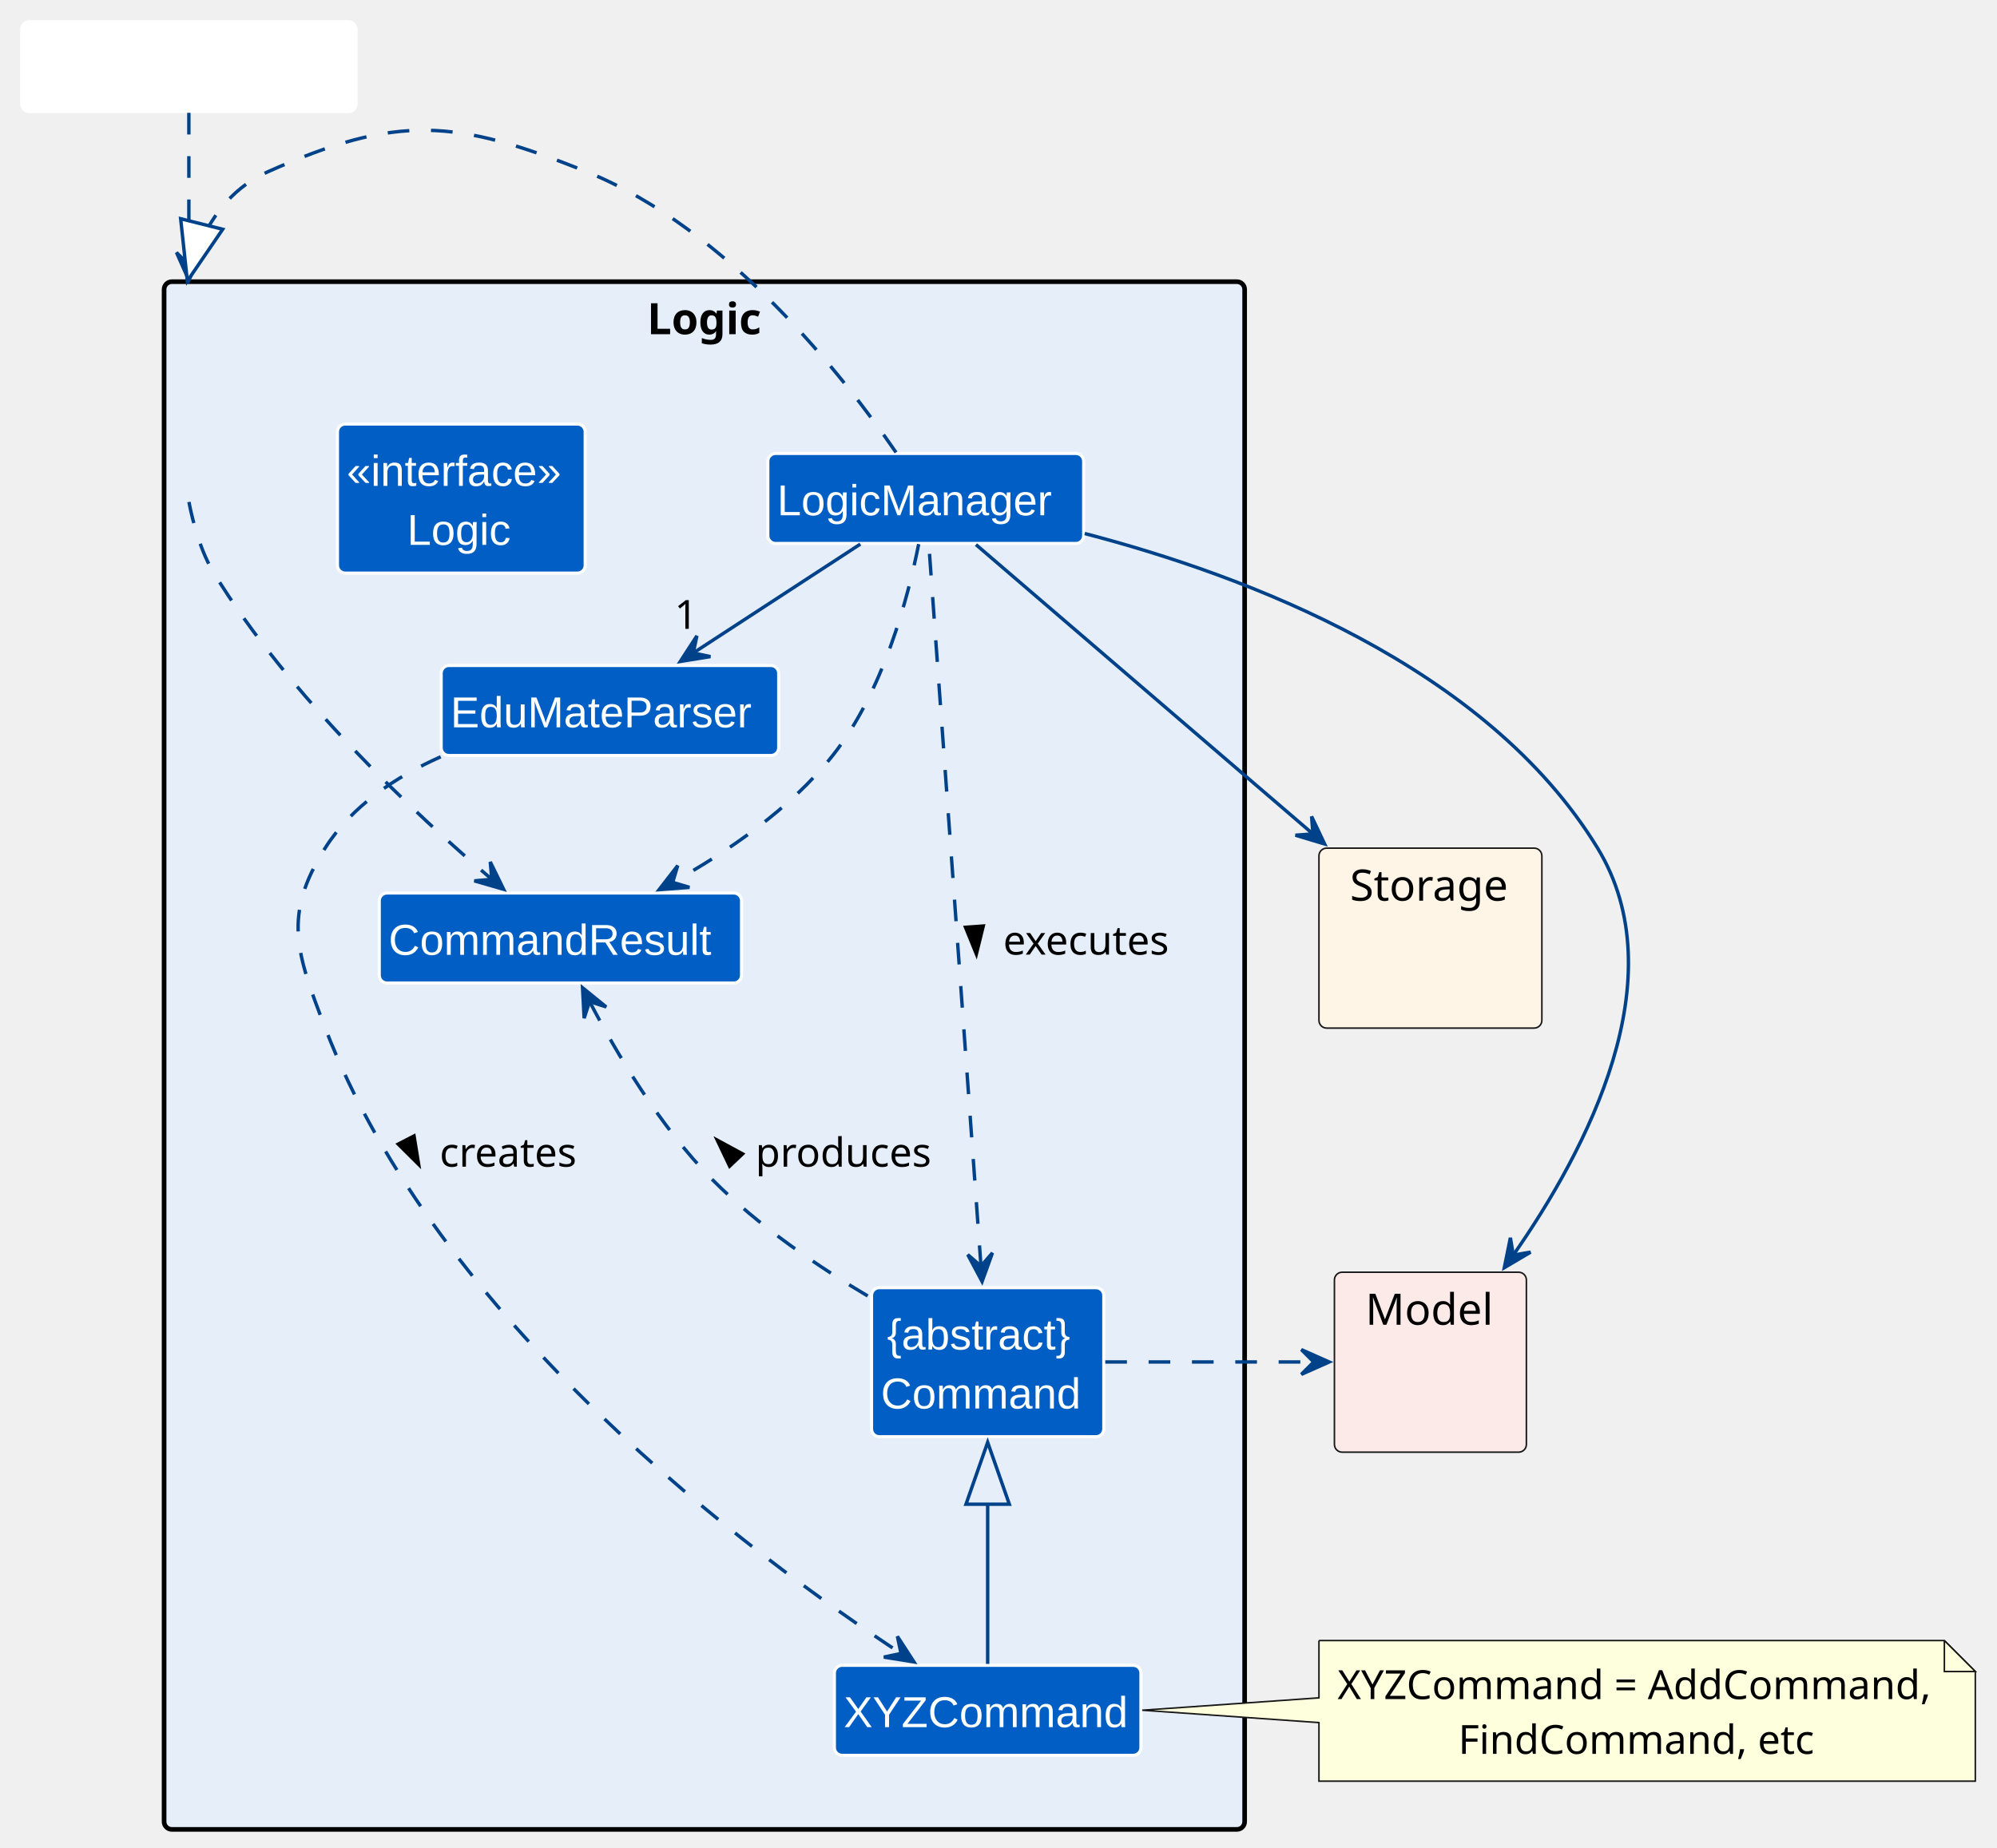
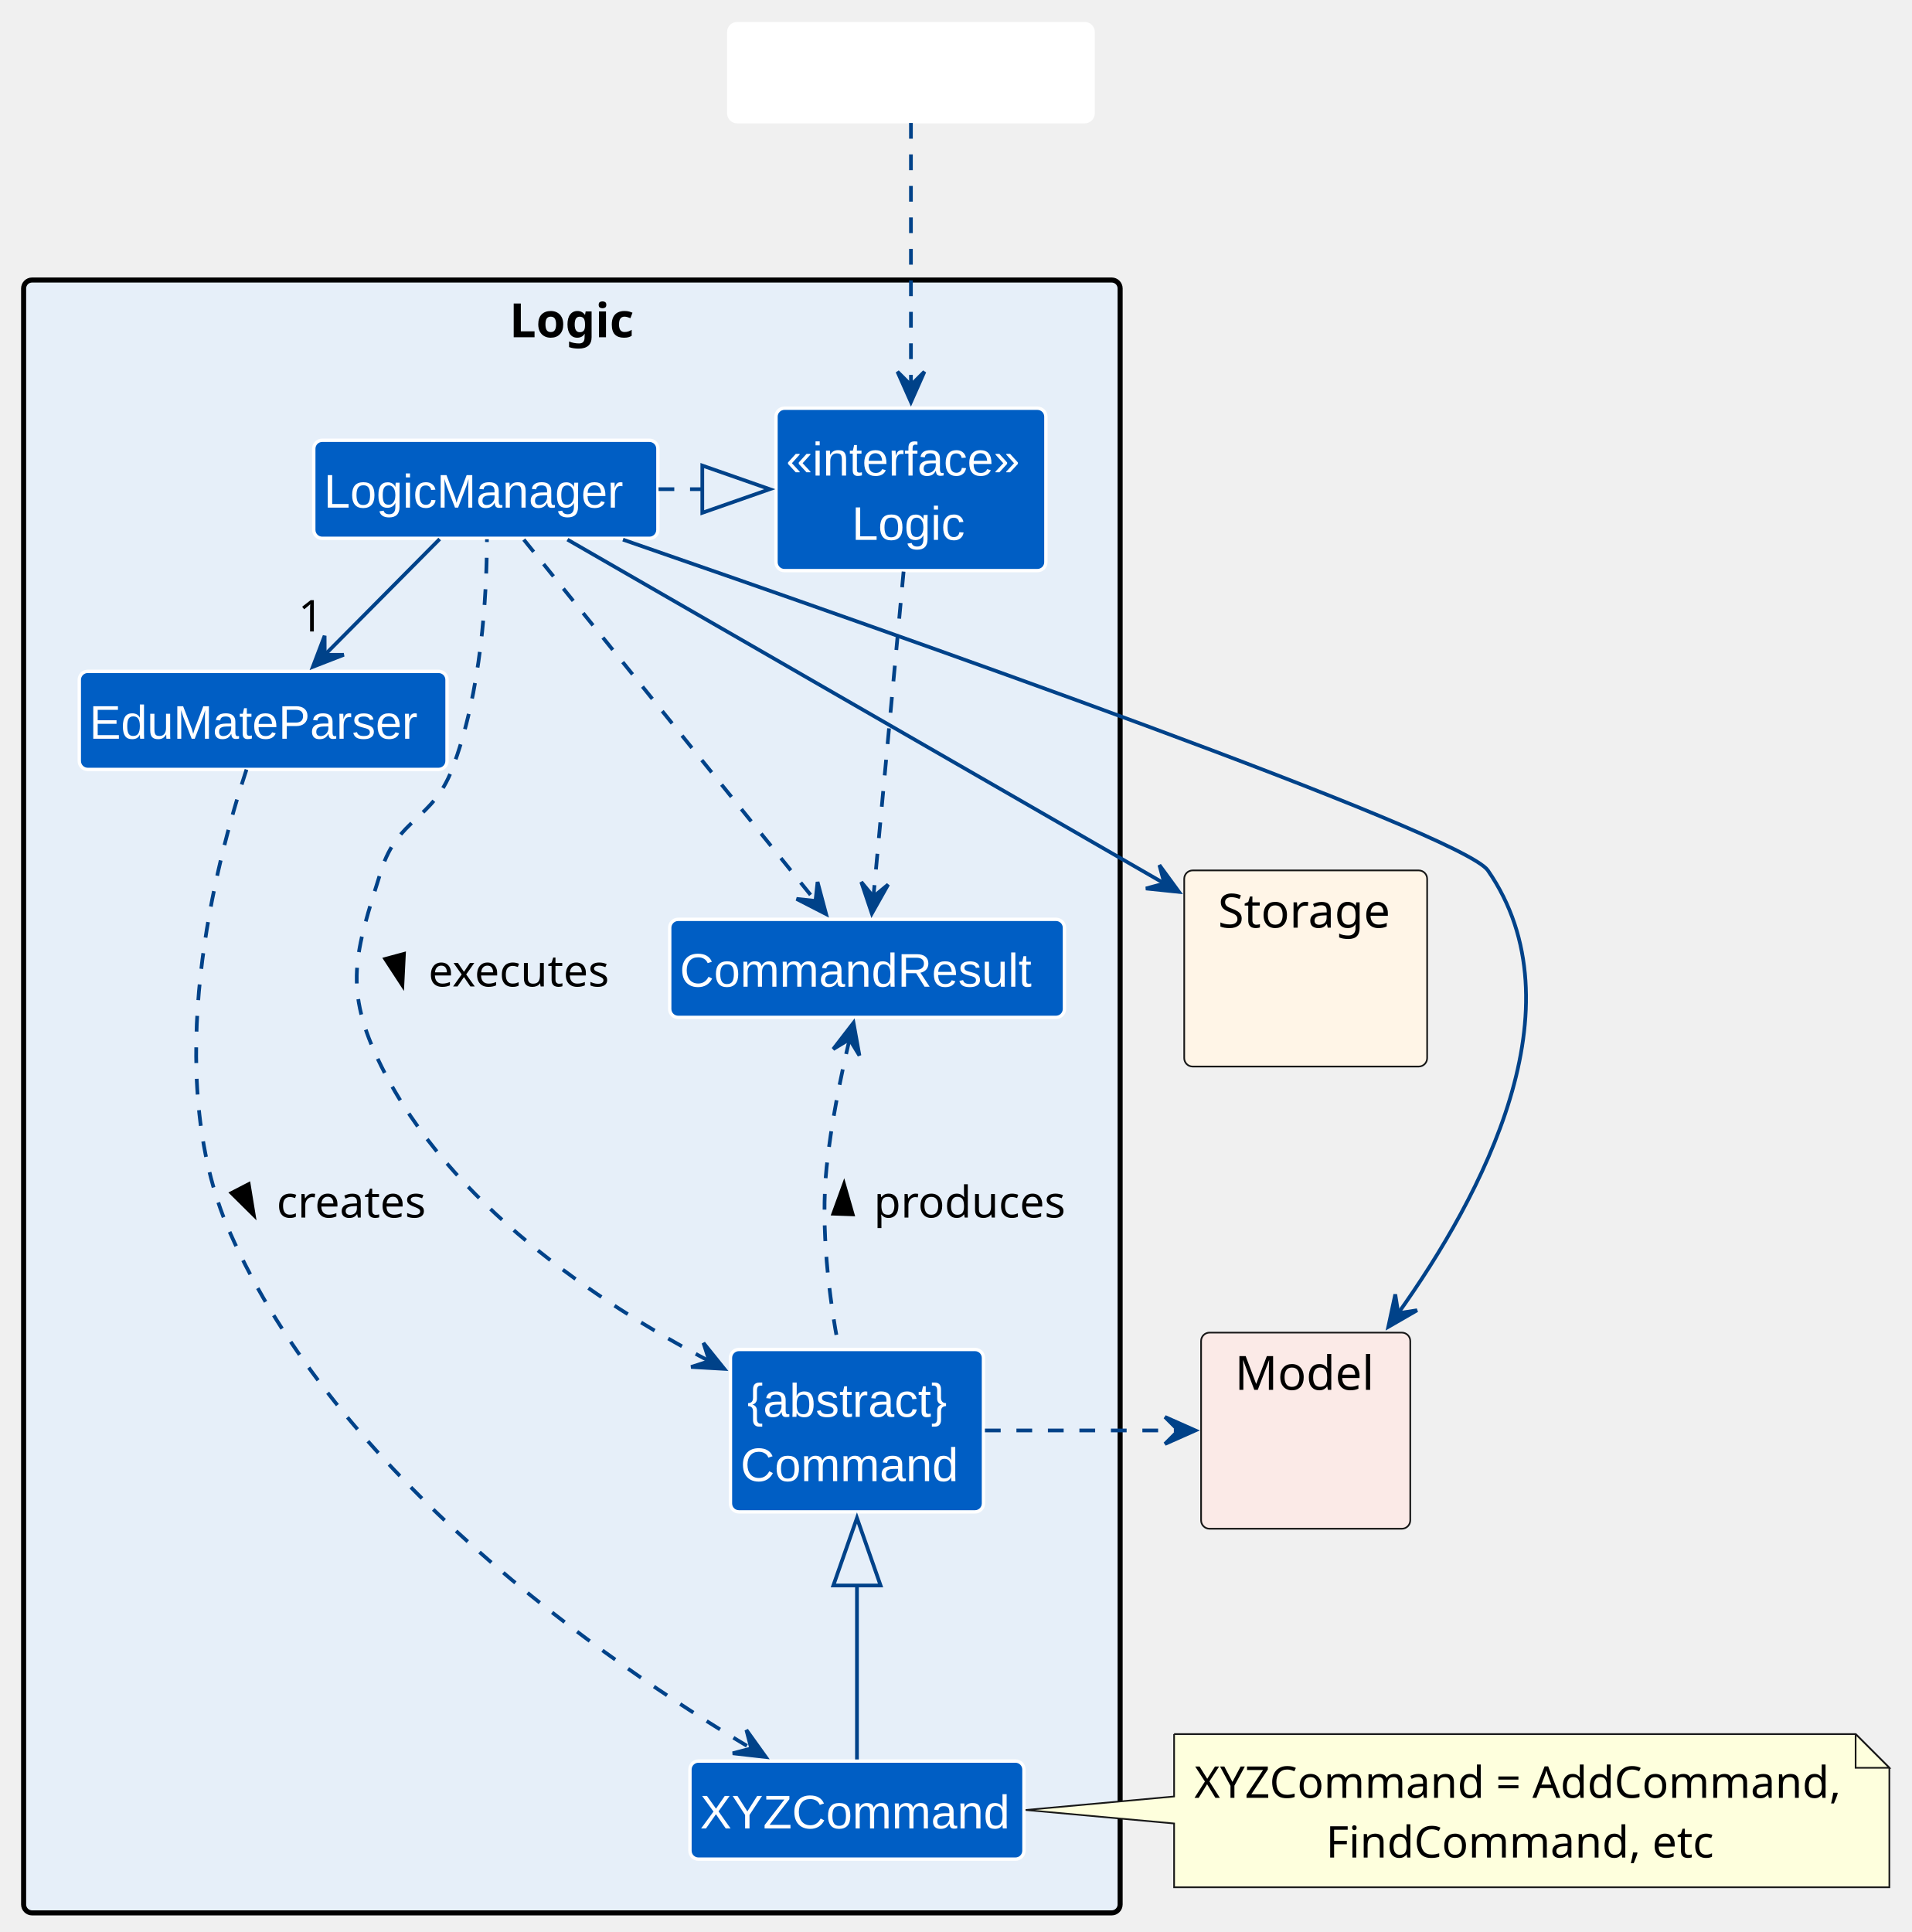
- <svg xmlns="http://www.w3.org/2000/svg" contentStyleType="text/css" height="597px" preserveAspectRatio="none" style="width:645px;height:597px;background:#FFFFFF;" version="1.1" viewBox="0 0 645 597" width="645px" zoomAndPan="magnify">
+ <svg xmlns="http://www.w3.org/2000/svg" contentStyleType="text/css" height="859.5px" preserveAspectRatio="none" style="width:850px;height:859px;background:#FFFFFF;" version="1.1" viewBox="0 0 850 859" width="850.5px" zoomAndPan="magnify">
  <defs />
  <g>
    <g id="cluster_Logic">
-       <rect fill="#E6EFF9" height="500" rx="2.5" ry="2.5" style="stroke:#000000;stroke-width:1.5;" width="349" x="53" y="91" />
-       <text fill="#000000" font-family="sans-serif" font-size="14" font-weight="bold" lengthAdjust="spacing" textLength="37" x="209" y="107.966">Logic
-             </text>
+       <rect fill="#E6EFF9" height="726" rx="3.75" ry="3.75" style="stroke:#000000;stroke-width:2.25;" width="487.5" x="10.5" y="124.5" />
+       <text fill="#000000" font-family="sans-serif" font-size="21" font-weight="bold" lengthAdjust="spacing" textLength="55.5" x="226.5" y="149.949">Logic</text>
    </g>
    <g id="elem_EduMateParser">
-       <rect codeLine="8" fill="#005EC4" height="29.068" id="EduMateParser" rx="2.5" ry="2.5" style="stroke:#FFFFFF;stroke-width:1.0;" width="109" x="142.5" y="215" />
-       <text fill="#FFFFFF" font-family="Arial" font-size="14" lengthAdjust="spacing" textLength="103" x="145.5" y="234.966">EduMateParser
-             </text>
+       <rect codeLine="8" fill="#005EC4" height="43.602" id="EduMateParser" rx="3.75" ry="3.75" style="stroke:#FFFFFF;stroke-width:1.5;" width="163.5" x="35.25" y="298.5" />
+       <text fill="#FFFFFF" font-family="Arial" font-size="21" lengthAdjust="spacing" textLength="154.5" x="39.75" y="328.449">EduMateParser</text>
    </g>
    <g id="elem_XYZCommand">
-       <rect codeLine="9" fill="#005EC4" height="29.068" id="XYZCommand" rx="2.5" ry="2.5" style="stroke:#FFFFFF;stroke-width:1.0;" width="99" x="269.5" y="538" />
-       <text fill="#FFFFFF" font-family="Arial" font-size="14" lengthAdjust="spacing" textLength="93" x="272.5" y="557.966">XYZCommand
-             </text>
+       <rect codeLine="9" fill="#005EC4" height="43.602" id="XYZCommand" rx="3.75" ry="3.75" style="stroke:#FFFFFF;stroke-width:1.5;" width="148.5" x="306.75" y="783" />
+       <text fill="#FFFFFF" font-family="Arial" font-size="21" lengthAdjust="spacing" textLength="139.5" x="311.25" y="812.949">XYZCommand</text>
    </g>
    <g id="elem_CommandResult">
-       <rect codeLine="10" fill="#005EC4" height="29.068" id="CommandResult" rx="2.5" ry="2.5" style="stroke:#FFFFFF;stroke-width:1.0;" width="117" x="122.5" y="288.5" />
-       <text fill="#FFFFFF" font-family="Arial" font-size="14" lengthAdjust="spacing" textLength="111" x="125.5" y="308.466">CommandResult
-             </text>
+       <rect codeLine="10" fill="#005EC4" height="43.602" id="CommandResult" rx="3.75" ry="3.75" style="stroke:#FFFFFF;stroke-width:1.5;" width="175.5" x="297.75" y="408.75" />
+       <text fill="#FFFFFF" font-family="Arial" font-size="21" lengthAdjust="spacing" textLength="166.5" x="302.25" y="438.699">CommandResult</text>
    </g>
    <g id="elem_Command">
-       <rect codeLine="11" fill="#005EC4" height="48.136" id="Command" rx="2.5" ry="2.5" style="stroke:#FFFFFF;stroke-width:1.0;" width="75" x="281.5" y="416" />
-       <text fill="#FFFFFF" font-family="Arial" font-size="14" lengthAdjust="spacing" textLength="65" x="286.5" y="435.966">{abstract}
-             </text>
-       <text fill="#FFFFFF" font-family="Arial" font-size="14" lengthAdjust="spacing" textLength="69" x="284.5" y="455.034">Command
-             </text>
+       <rect codeLine="11" fill="#005EC4" height="72.204" id="Command" rx="3.75" ry="3.75" style="stroke:#FFFFFF;stroke-width:1.5;" width="112.5" x="324.75" y="600" />
+       <text fill="#FFFFFF" font-family="Arial" font-size="21" lengthAdjust="spacing" textLength="97.5" x="332.25" y="629.949">{abstract}</text>
+       <text fill="#FFFFFF" font-family="Arial" font-size="21" lengthAdjust="spacing" textLength="103.5" x="329.25" y="658.551">Command</text>
    </g>
-     <g id="elem_Logic">
-       <rect codeLine="14" fill="#005EC4" height="48.136" id="Logic" rx="2.5" ry="2.5" style="stroke:#FFFFFF;stroke-width:1.0;" width="80" x="109" y="137" />
-       <text fill="#FFFFFF" font-family="Arial" font-size="14" lengthAdjust="spacing" textLength="74" x="112" y="156.966">«interface»
-             </text>
-       <text fill="#FFFFFF" font-family="Arial" font-size="14" lengthAdjust="spacing" textLength="35" x="131.5" y="176.034">Logic
-             </text>
+     <g id="elem_Logic1">
+       <rect codeLine="14" fill="#005EC4" height="72.204" id="Logic1" rx="3.75" ry="3.75" style="stroke:#FFFFFF;stroke-width:1.5;" width="120" x="345" y="181.5" />
+       <text fill="#FFFFFF" font-family="Arial" font-size="21" lengthAdjust="spacing" textLength="111" x="349.5" y="211.449">«interface»</text>
+       <text fill="#FFFFFF" font-family="Arial" font-size="21" lengthAdjust="spacing" textLength="52.5" x="378.75" y="240.051">Logic</text>
    </g>
    <g id="elem_LogicManager">
-       <rect codeLine="15" fill="#005EC4" height="29.068" id="LogicManager" rx="2.5" ry="2.5" style="stroke:#FFFFFF;stroke-width:1.0;" width="102" x="248" y="146.5" />
-       <text fill="#FFFFFF" font-family="Arial" font-size="14" lengthAdjust="spacing" textLength="96" x="251" y="166.466">LogicManager
-             </text>
+       <rect codeLine="15" fill="#005EC4" height="43.602" id="LogicManager" rx="3.75" ry="3.75" style="stroke:#FFFFFF;stroke-width:1.5;" width="153" x="139.5" y="195.75" />
+       <text fill="#FFFFFF" font-family="Arial" font-size="21" lengthAdjust="spacing" textLength="144" x="144" y="225.699">LogicManager</text>
    </g>
-     <rect fill="#FBEAE7" height="58.136" rx="2.5" ry="2.5" style="stroke:#181818;stroke-width:0.5;" width="62" x="431" y="411" />
-     <text fill="#000000" font-family="sans-serif" font-size="14" lengthAdjust="spacing" textLength="42" x="441" y="427.966">Model
-         </text>
-     <rect fill="#FFF5E7" height="58.136" rx="2.5" ry="2.5" style="stroke:#181818;stroke-width:0.5;" width="72" x="426" y="274" />
-     <text fill="#000000" font-family="sans-serif" font-size="14" lengthAdjust="spacing" textLength="52" x="436" y="290.966">Storage
-         </text>
+     <rect fill="#FBEAE7" height="87.204" rx="3.75" ry="3.75" style="stroke:#181818;stroke-width:0.75;" width="93" x="534" y="592.5" />
+     <text fill="#000000" font-family="sans-serif" font-size="21" lengthAdjust="spacing" textLength="63" x="549" y="617.949">Model</text>
+     <rect fill="#FFF5E7" height="87.204" rx="3.75" ry="3.75" style="stroke:#181818;stroke-width:0.75;" width="108" x="526.5" y="387" />
+     <text fill="#000000" font-family="sans-serif" font-size="21" lengthAdjust="spacing" textLength="78" x="541.5" y="412.449">Storage</text>
    <g id="elem_HiddenOutside">
-       <rect codeLine="24" fill="#FFFFFF" height="29.068" id="HiddenOutside" rx="2.5" ry="2.5" style="stroke:#FFFFFF;stroke-width:1.0;" width="108" x="7" y="7" />
-       <text fill="#FFFFFF" font-family="Arial" font-size="14" lengthAdjust="spacing" textLength="102" x="10" y="26.966">HiddenOutside
-             </text>
+       <rect codeLine="24" fill="#FFFFFF" height="43.602" id="HiddenOutside" rx="3.75" ry="3.75" style="stroke:#FFFFFF;stroke-width:1.5;" width="162" x="324" y="10.5" />
+       <text fill="#FFFFFF" font-family="Arial" font-size="21" lengthAdjust="spacing" textLength="153" x="328.5" y="40.449">HiddenOutside</text>
    </g>
    <g id="elem_GMN26">
-       <path d="M426,530 L426,548.5 L368.92,552.5 L426,556.5 L426,575.412 A0,0 0 0 0 426,575.412 L638,575.412 A0,0 0 0 0 638,575.412 L638,540 L628,530 L426,530 A0,0 0 0 0 426,530 " fill="#FEFFDD" style="stroke:#181818;stroke-width:0.5;" />
-       <path d="M628,530 L628,540 L638,540 L628,530 " fill="#FEFFDD" style="stroke:#181818;stroke-width:0.5;" />
-       <text fill="#000000" font-family="sans-serif" font-size="13" lengthAdjust="spacing" textLength="188" x="432" y="548.897">XYZCommand = AddCommand,
-             </text>
-       <text fill="#000000" font-family="sans-serif" font-size="13" lengthAdjust="spacing" textLength="113" x="471" y="566.603">FindCommand, etc
-             </text>
+       <path d="M522,771 L522,798.75 L456,804.75 L522,810.75 L522,839.118 A0,0 0 0 0 522,839.118 L840,839.118 A0,0 0 0 0 840,839.118 L840,786 L825,771 L522,771 A0,0 0 0 0 522,771 " fill="#FEFFDD" style="stroke:#181818;stroke-width:0.75;" />
+       <path d="M825,771 L825,786 L840,786 L825,771 " fill="#FEFFDD" style="stroke:#181818;stroke-width:0.75;" />
+       <text fill="#000000" font-family="sans-serif" font-size="19.5" lengthAdjust="spacing" textLength="282" x="531" y="799.346">XYZCommand = AddCommand,</text>
+       <text fill="#000000" font-family="sans-serif" font-size="19.5" lengthAdjust="spacing" textLength="169.5" x="589.5" y="825.904">FindCommand, etc</text>
    </g>
-     <g id="link_HiddenOutside_Logic">
-       <path codeLine="25" d="M61,36.44 C61,45.042 61,56.894 61,69.874 C61,76.364 61,83.136 61,89.926 C61,90.138 61,90.35 61,90.562 " fill="none" id="HiddenOutside-to-Logic" style="stroke:#004289;stroke-width:1.1;stroke-dasharray:7.0,7.0;" />
-       <polygon fill="#004289" points="61,90.562,65,81.562,61,85.562,57,81.562,61,90.562" style="stroke:#004289;stroke-width:1.1;" />
+     <g id="link_HiddenOutside_Logic1">
+       <path codeLine="25" d="M405,54.66 C405,82.98 405,134.265 405,171.435 " fill="none" id="HiddenOutside-to-Logic1" style="stroke:#004289;stroke-width:1.65;stroke-dasharray:7.0,7.0;" />
+       <polygon fill="#004289" points="405,178.755,411,165.255,405,171.255,399,165.255,405,178.755" style="stroke:#004289;stroke-width:1.65;" />
    </g>
-     <g id="link_LogicManager_Logic">
-       <path codeLine="27" d="M289.4,146.16 C272.61,121.75 235.28,73.97 189.5,55.5 C147.05,38.38 128.3,36.85 86.5,55.5 C76.002,60.185 69.06,68.627 64.574,78.771 C63.453,81.307 62.485,83.949 61.654,86.665 C61.238,88.023 60.856,89.4 60.507,90.791 " fill="none" id="LogicManager-to-Logic" style="stroke:#004289;stroke-width:1.1;stroke-dasharray:7.0,7.0;" />
-       <polygon fill="#FFFFFF" points="60.507,90.791,71.927,74.07,58.349,70.658,60.507,90.791" style="stroke:#004289;stroke-width:1.1;" />
+     <g id="link_LogicManager_Logic1">
+       <path codeLine="27" d="M292.785,217.5 C299.385,217.5 305.985,217.5 312.585,217.5 " fill="none" id="LogicManager-to-Logic1" style="stroke:#004289;stroke-width:1.65;stroke-dasharray:7.0,7.0;" />
+       <polygon fill="none" points="312.24,207,342.24,217.5,312.24,228,312.24,207" style="stroke:#004289;stroke-width:1.65;" />
    </g>
    <g id="link_LogicManager_EduMateParser">
-       <path codeLine="28" d="M277.87,175.78 C262.11,186.05 240.47,200.16 223.55,211.19 " fill="none" id="LogicManager-to-EduMateParser" style="stroke:#004289;stroke-width:1.1;" />
-       <polygon fill="#004289" points="219.73,213.68,229.454,212.116,223.919,210.95,225.085,205.414,219.73,213.68" style="stroke:#004289;stroke-width:1.1;" />
-       <text fill="#000000" font-family="sans-serif" font-size="13" lengthAdjust="spacing" textLength="7" x="217.858" y="203.152">1
-             </text>
+       <path codeLine="28" d="M195.48,239.67 C180.615,254.655 160.365,275.055 144.165,291.39 " fill="none" id="LogicManager-to-EduMateParser" style="stroke:#004289;stroke-width:1.65;" />
+       <polygon fill="#004289" points="139.08,296.49,152.847,291.131,144.362,291.165,144.328,282.68,139.08,296.49" style="stroke:#004289;stroke-width:1.65;" />
+       <text fill="#000000" font-family="sans-serif" font-size="19.5" lengthAdjust="spacing" textLength="10.5" x="132.61" y="280.766">1</text>
    </g>
    <g id="link_EduMateParser_XYZCommand">
-       <path codeLine="29" d="M142.33,244.49 C127.71,250.99 113.6,260.42 105,274 C91.21,295.78 95.78,307.93 105,332 C141.28,426.71 242.12,502.04 291.31,534.37 " fill="none" id="EduMateParser-to-XYZCommand" style="stroke:#004289;stroke-width:1.1;stroke-dasharray:7.0,7.0;" />
-       <polygon fill="#004289" points="295.2,536.9,289.845,528.634,291.011,534.169,285.476,535.336,295.2,536.9" style="stroke:#004289;stroke-width:1.1;" />
-       <polygon fill="#000000" points="135.286,376.3,133.765,366.912,128.537,369.599,135.286,376.3" style="stroke:#000000;stroke-width:1.0;" />
-       <text fill="#000000" font-family="sans-serif" font-size="13" lengthAdjust="spacing" textLength="43" x="142" y="376.897">creates
-             </text>
+       <path codeLine="29" d="M109.59,342.15 C96,383.1 71.16,477.39 102,547.5 C149.58,655.65 267.96,738.045 334.215,777.51 " fill="none" id="EduMateParser-to-XYZCommand" style="stroke:#004289;stroke-width:1.65;stroke-dasharray:7.0,7.0;" />
+       <polygon fill="#004289" points="340.455,781.185,331.842,769.182,333.984,777.393,325.774,779.535,340.455,781.185" style="stroke:#004289;stroke-width:1.65;" />
+       <polygon fill="#000000" points="112.939,540.445,110.635,526.366,102.8,530.409,112.939,540.445" style="stroke:#000000;stroke-width:1.5;" />
+       <text fill="#000000" font-family="sans-serif" font-size="19.5" lengthAdjust="spacing" textLength="64.5" x="123" y="541.346">creates</text>
    </g>
    <g id="link_Command_XYZCommand">
-       <path codeLine="31" d="M319,485.67 C319,504.24 319,524.46 319,537.53 " fill="none" id="Command-backto-XYZCommand" style="stroke:#004289;stroke-width:1.1;" />
-       <polygon fill="none" points="312,485.95,319,465.95,326,485.95,312,485.95" style="stroke:#004289;stroke-width:1.1;" />
+       <path codeLine="31" d="M381,704.505 C381,732.36 381,762.69 381,782.295 " fill="none" id="Command-backto-XYZCommand" style="stroke:#004289;stroke-width:1.65;" />
+       <polygon fill="none" points="370.5,704.925,381,674.925,391.5,704.925,370.5,704.925" style="stroke:#004289;stroke-width:1.65;" />
    </g>
    <g id="link_Command_LogicManager">
-       <path codeLine="32" d="M316.86,409.32 C312.57,349.93 303.08,218.5 299.99,175.74 " fill="none" id="Command-backto-LogicManager" style="stroke:#004289;stroke-width:1.1;stroke-dasharray:7.0,7.0;" />
-       <polygon fill="#004289" points="317.2,414.01,320.547,404.747,316.843,409.023,312.567,405.319,317.2,414.01" style="stroke:#004289;stroke-width:1.1;" />
-       <polygon fill="#000000" points="315.36,308.34,317.64,299.107,311.777,299.53,315.36,308.34" style="stroke:#000000;stroke-width:1.0;" />
-       <text fill="#000000" font-family="sans-serif" font-size="13" lengthAdjust="spacing" textLength="53" x="324" y="308.397">executes
-             </text>
+       <path codeLine="32" d="M315.495,605.25 C265.32,578.88 199.725,534.885 169.5,474 C152.31,439.365 157.875,423.885 169.5,387 C176.835,363.72 192.255,364.8 201,342 C214.095,307.845 216.405,264.81 216.495,239.76 " fill="none" id="Command-backto-LogicManager" style="stroke:#004289;stroke-width:1.65;stroke-dasharray:7.0,7.0;" />
+       <polygon fill="#004289" points="322.02,608.61,312.76,597.099,315.351,605.179,307.271,607.769,322.02,608.61" style="stroke:#004289;stroke-width:1.65;" />
+       <polygon fill="#000000" points="178.961,438.269,179.669,424.02,171.159,426.325,178.961,438.269" style="stroke:#000000;stroke-width:1.5;" />
+       <text fill="#000000" font-family="sans-serif" font-size="19.5" lengthAdjust="spacing" textLength="79.5" x="190.5" y="438.596">executes</text>
    </g>
    <g id="link_LogicManager_Model">
-       <path codeLine="34" d="M350.35,172.36 C402.38,185.9 480.16,215.17 516,274 C541.48,315.83 512.85,371.04 488.54,405.79 " fill="none" id="LogicManager-to-Model" style="stroke:#004289;stroke-width:1.1;" />
-       <polygon fill="#004289" points="485.87,409.53,494.349,404.52,488.771,405.457,487.833,399.879,485.87,409.53" style="stroke:#004289;stroke-width:1.1;" />
+       <path codeLine="34" d="M276.96,239.925 C396.255,281.175 650.01,370.38 661.5,387 C703.41,447.6 659.13,531.36 621.405,584.22 " fill="none" id="LogicManager-to-Model" style="stroke:#004289;stroke-width:1.65;" />
+       <polygon fill="#004289" points="617.235,589.95,630.031,582.567,621.649,583.886,620.329,575.504,617.235,589.95" style="stroke:#004289;stroke-width:1.65;" />
    </g>
    <g id="link_LogicManager_Storage">
-       <path codeLine="35" d="M315.22,175.94 C340.5,197.65 389.96,240.12 424.44,269.74 " fill="none" id="LogicManager-to-Storage" style="stroke:#004289;stroke-width:1.1;" />
-       <polygon fill="#004289" points="427.84,272.66,423.626,263.758,424.05,269.399,418.409,269.822,427.84,272.66" style="stroke:#004289;stroke-width:1.1;" />
+       <path codeLine="35" d="M252.285,239.91 C314.31,275.64 441.42,348.87 517.98,392.985 " fill="none" id="LogicManager-to-Storage" style="stroke:#004289;stroke-width:1.65;" />
+       <polygon fill="#004289" points="524.175,396.555,515.456,384.629,517.671,392.82,509.48,395.035,524.175,396.555" style="stroke:#004289;stroke-width:1.65;" />
    </g>
    <g id="link_Command_Model">
-       <path codeLine="38" d="M356.98,440 C379.48,440 401.98,440 424.48,440 " fill="none" id="Command-to-Model" style="stroke:#004289;stroke-width:1.1;stroke-dasharray:7.0,7.0;" />
-       <polygon fill="#004289" points="429.31,440,420.31,436,424.31,440,420.31,444,429.31,440" style="stroke:#004289;stroke-width:1.1;" />
+       <path codeLine="38" d="M437.895,636 C466.59,636 495.285,636 523.98,636 " fill="none" id="Command-to-Model" style="stroke:#004289;stroke-width:1.65;stroke-dasharray:7.0,7.0;" />
+       <polygon fill="#004289" points="531.435,636,517.935,630,523.935,636,517.935,642,531.435,636" style="stroke:#004289;stroke-width:1.65;" />
    </g>
-     <g id="link_Logic_CommandResult">
-       <path codeLine="41" d="M61.03,162.16 C61.31,163.7 63.7,176.35 69,185 C93.63,225.25 134.1,263.01 159.05,284.24 " fill="none" id="Logic-to-CommandResult" style="stroke:#004289;stroke-width:1.1;stroke-dasharray:7.0,7.0;" />
-       <polygon fill="#004289" points="162.67,287.29,158.349,278.44,158.841,284.075,153.205,284.567,162.67,287.29" style="stroke:#004289;stroke-width:1.1;" />
+     <g id="link_Logic1_CommandResult">
+       <path codeLine="41" d="M401.73,254.145 C397.98,294.66 391.86,360.57 388.305,398.85 " fill="none" id="Logic1-to-CommandResult" style="stroke:#004289;stroke-width:1.65;stroke-dasharray:7.0,7.0;" />
+       <polygon fill="#004289" points="387.615,406.155,394.859,393.28,388.321,398.688,382.913,392.15,387.615,406.155" style="stroke:#004289;stroke-width:1.65;" />
    </g>
    <g id="link_LogicManager_CommandResult">
-       <path codeLine="42" d="M296.72,175.78 C293.25,193.22 285.27,223.43 269,244 C255.21,261.43 234.7,275.37 216.95,285.21 " fill="none" id="LogicManager-to-CommandResult" style="stroke:#004289;stroke-width:1.1;stroke-dasharray:7.0,7.0;" />
-       <polygon fill="#004289" points="212.87,287.42,222.69,286.671,217.271,285.048,218.895,279.629,212.87,287.42" style="stroke:#004289;stroke-width:1.1;" />
+       <path codeLine="42" d="M232.875,239.91 C263.46,277.8 328.08,357.87 362.61,400.65 " fill="none" id="LogicManager-to-CommandResult" style="stroke:#004289;stroke-width:1.65;stroke-dasharray:7.0,7.0;" />
+       <polygon fill="#004289" points="367.275,406.41,363.476,392.134,362.569,400.57,354.132,399.663,367.275,406.41" style="stroke:#004289;stroke-width:1.65;" />
    </g>
    <g id="link_CommandResult_Command">
-       <path codeLine="43" d="M190.41,323.52 C199.07,340.13 213.13,363.94 230,381 C244.92,396.08 264.39,409.31 281.32,419.32 " fill="none" id="CommandResult-backto-Command" style="stroke:#004289;stroke-width:1.1;stroke-dasharray:7.0,7.0;" />
-       <polygon fill="#004289" points="188.15,319.1,188.673,328.935,190.42,323.555,195.8,325.303,188.15,319.1" style="stroke:#004289;stroke-width:1.1;" />
-       <polygon fill="#000000" points="231.558,368.226,235.653,376.81,239.916,372.764,231.558,368.226" style="stroke:#000000;stroke-width:1.0;" />
-       <text fill="#000000" font-family="sans-serif" font-size="13" lengthAdjust="spacing" textLength="56" x="244" y="376.897">produces
-             </text>
+       <path codeLine="43" d="M377.76,461.805 C373.83,478.5 369.465,499.755 367.5,519 C364.725,546.12 368.625,576.75 372.945,599.655 " fill="none" id="CommandResult-backto-Command" style="stroke:#004289;stroke-width:1.65;stroke-dasharray:7.0,7.0;" />
+       <polygon fill="#004289" points="379.47,454.77,370.44,466.462,377.691,462.056,382.097,469.308,379.47,454.77" style="stroke:#004289;stroke-width:1.65;" />
+       <polygon fill="#000000" points="375.262,526.284,370.382,539.69,379.194,539.997,375.262,526.284" style="stroke:#000000;stroke-width:1.5;" />
+       <text fill="#000000" font-family="sans-serif" font-size="19.5" lengthAdjust="spacing" textLength="84" x="388.5" y="541.346">produces</text>
    </g>
  </g>
</svg>
